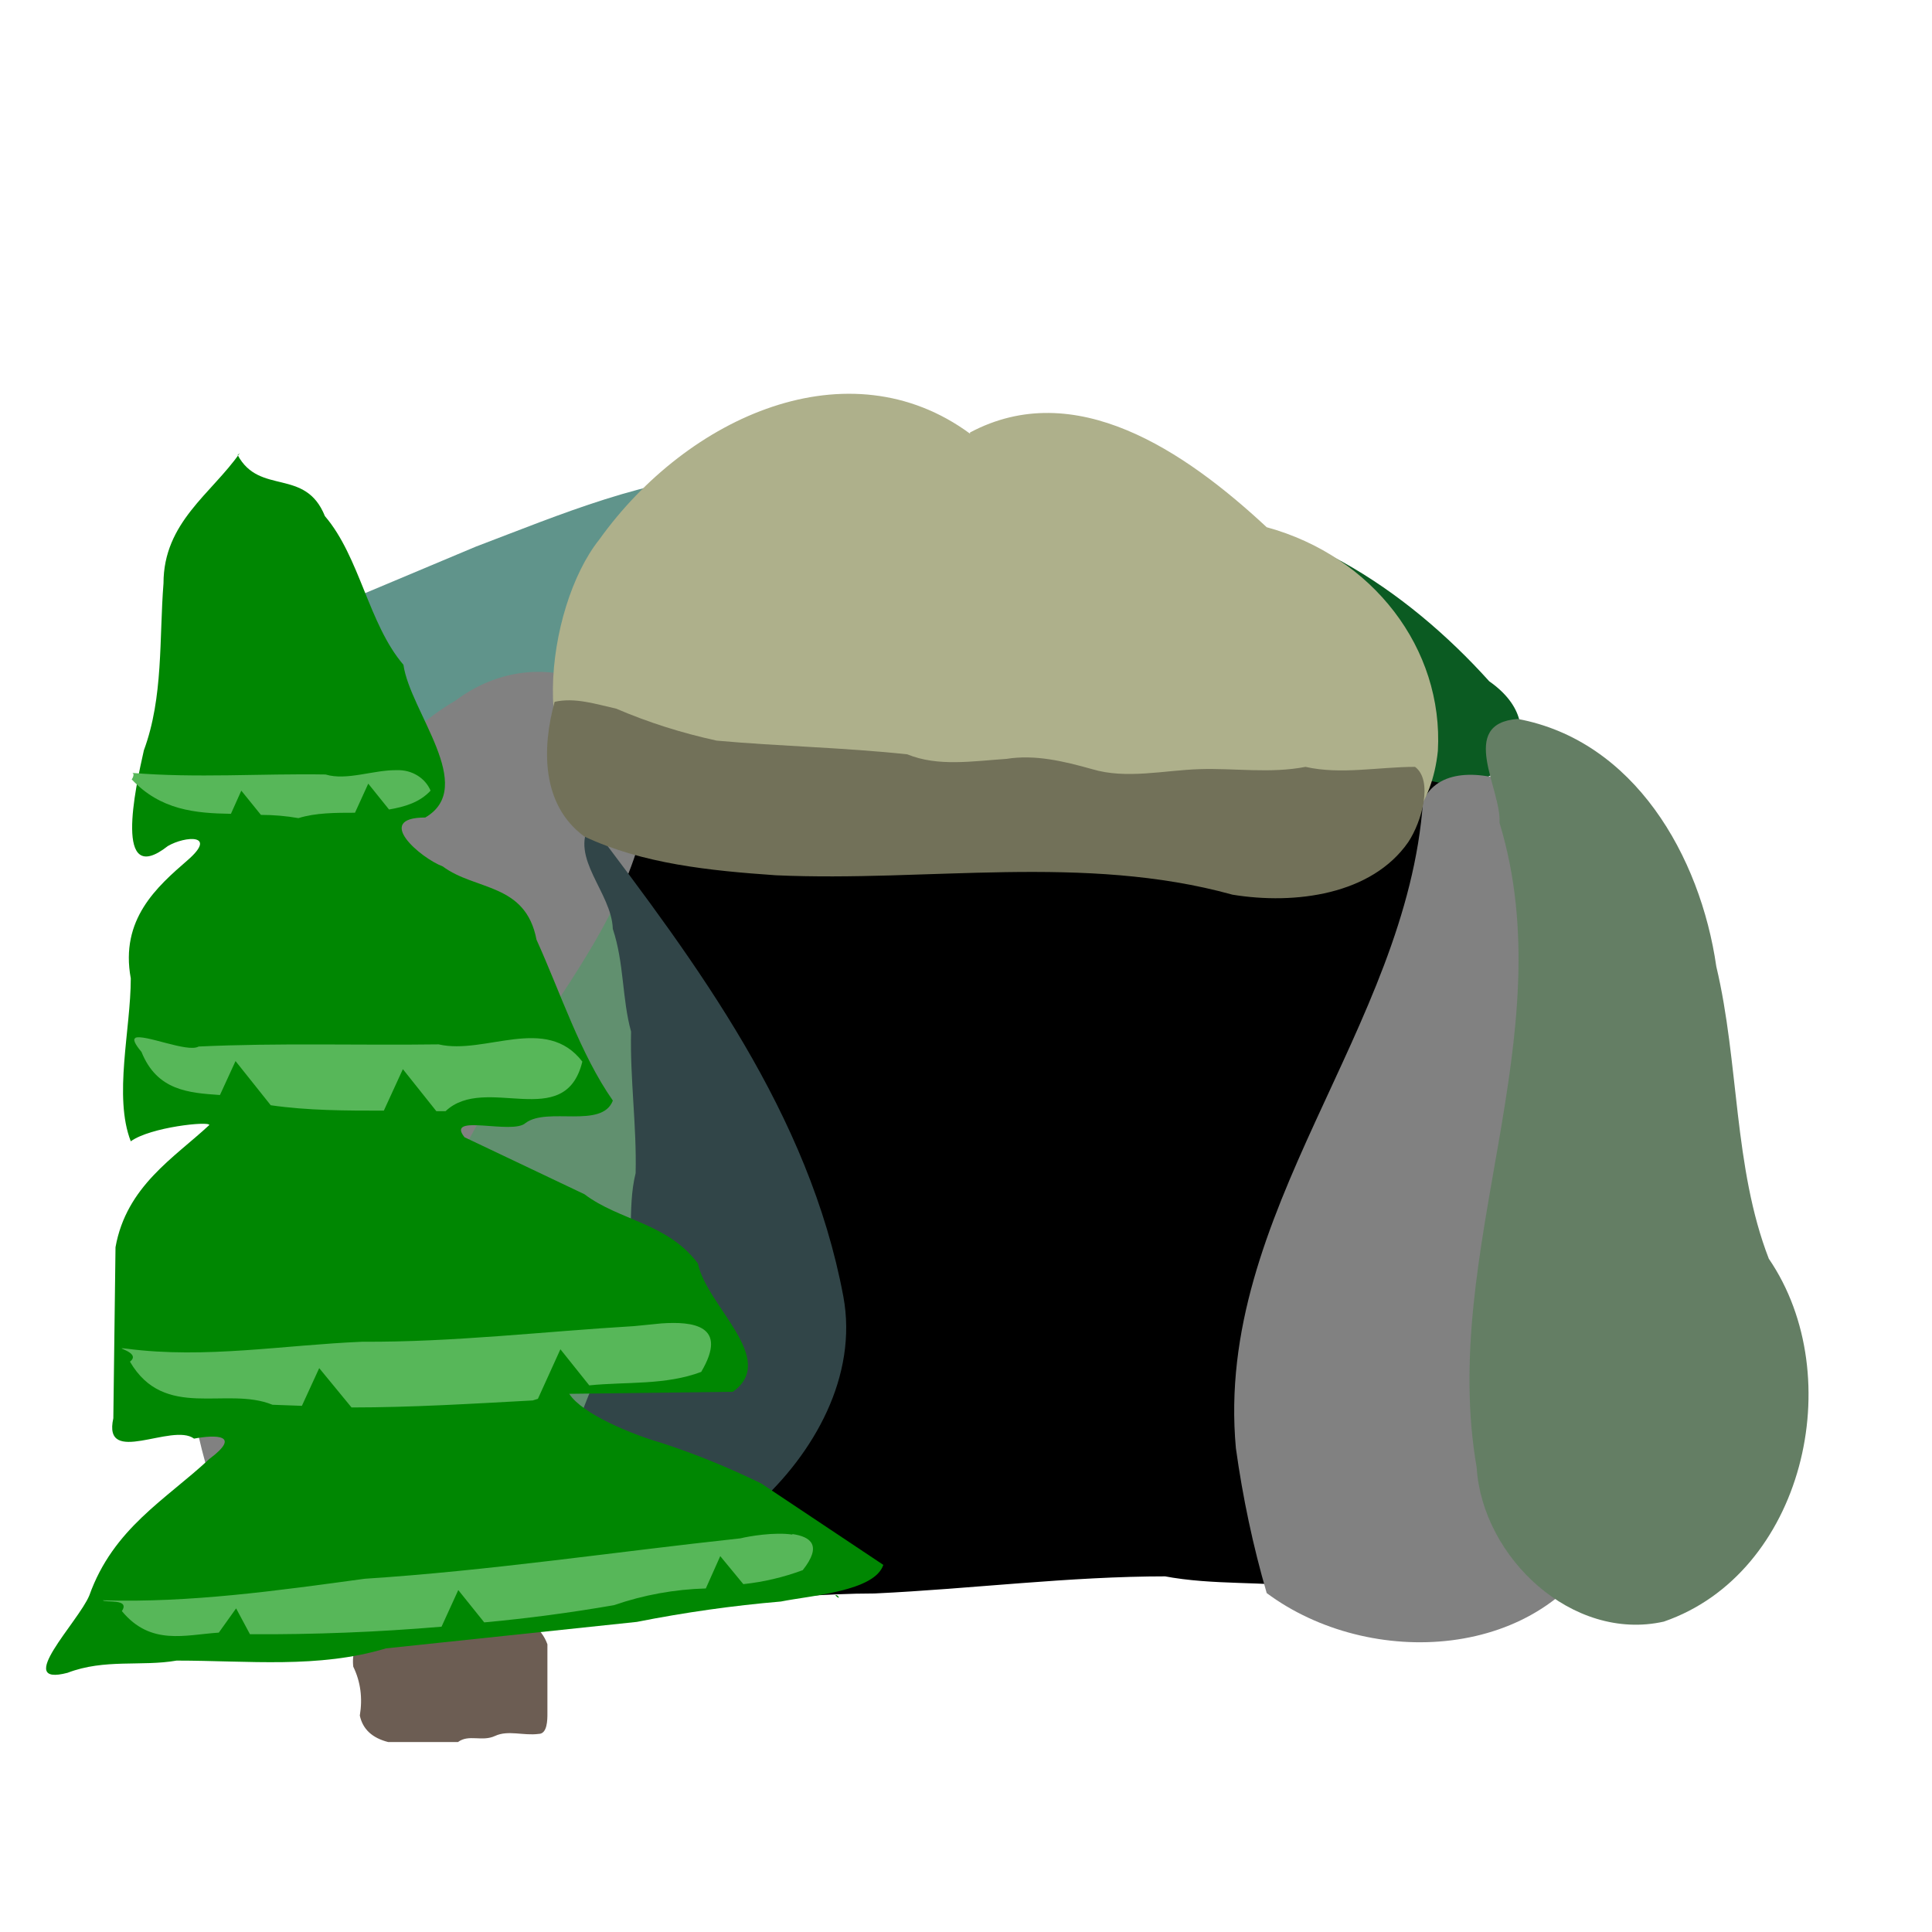
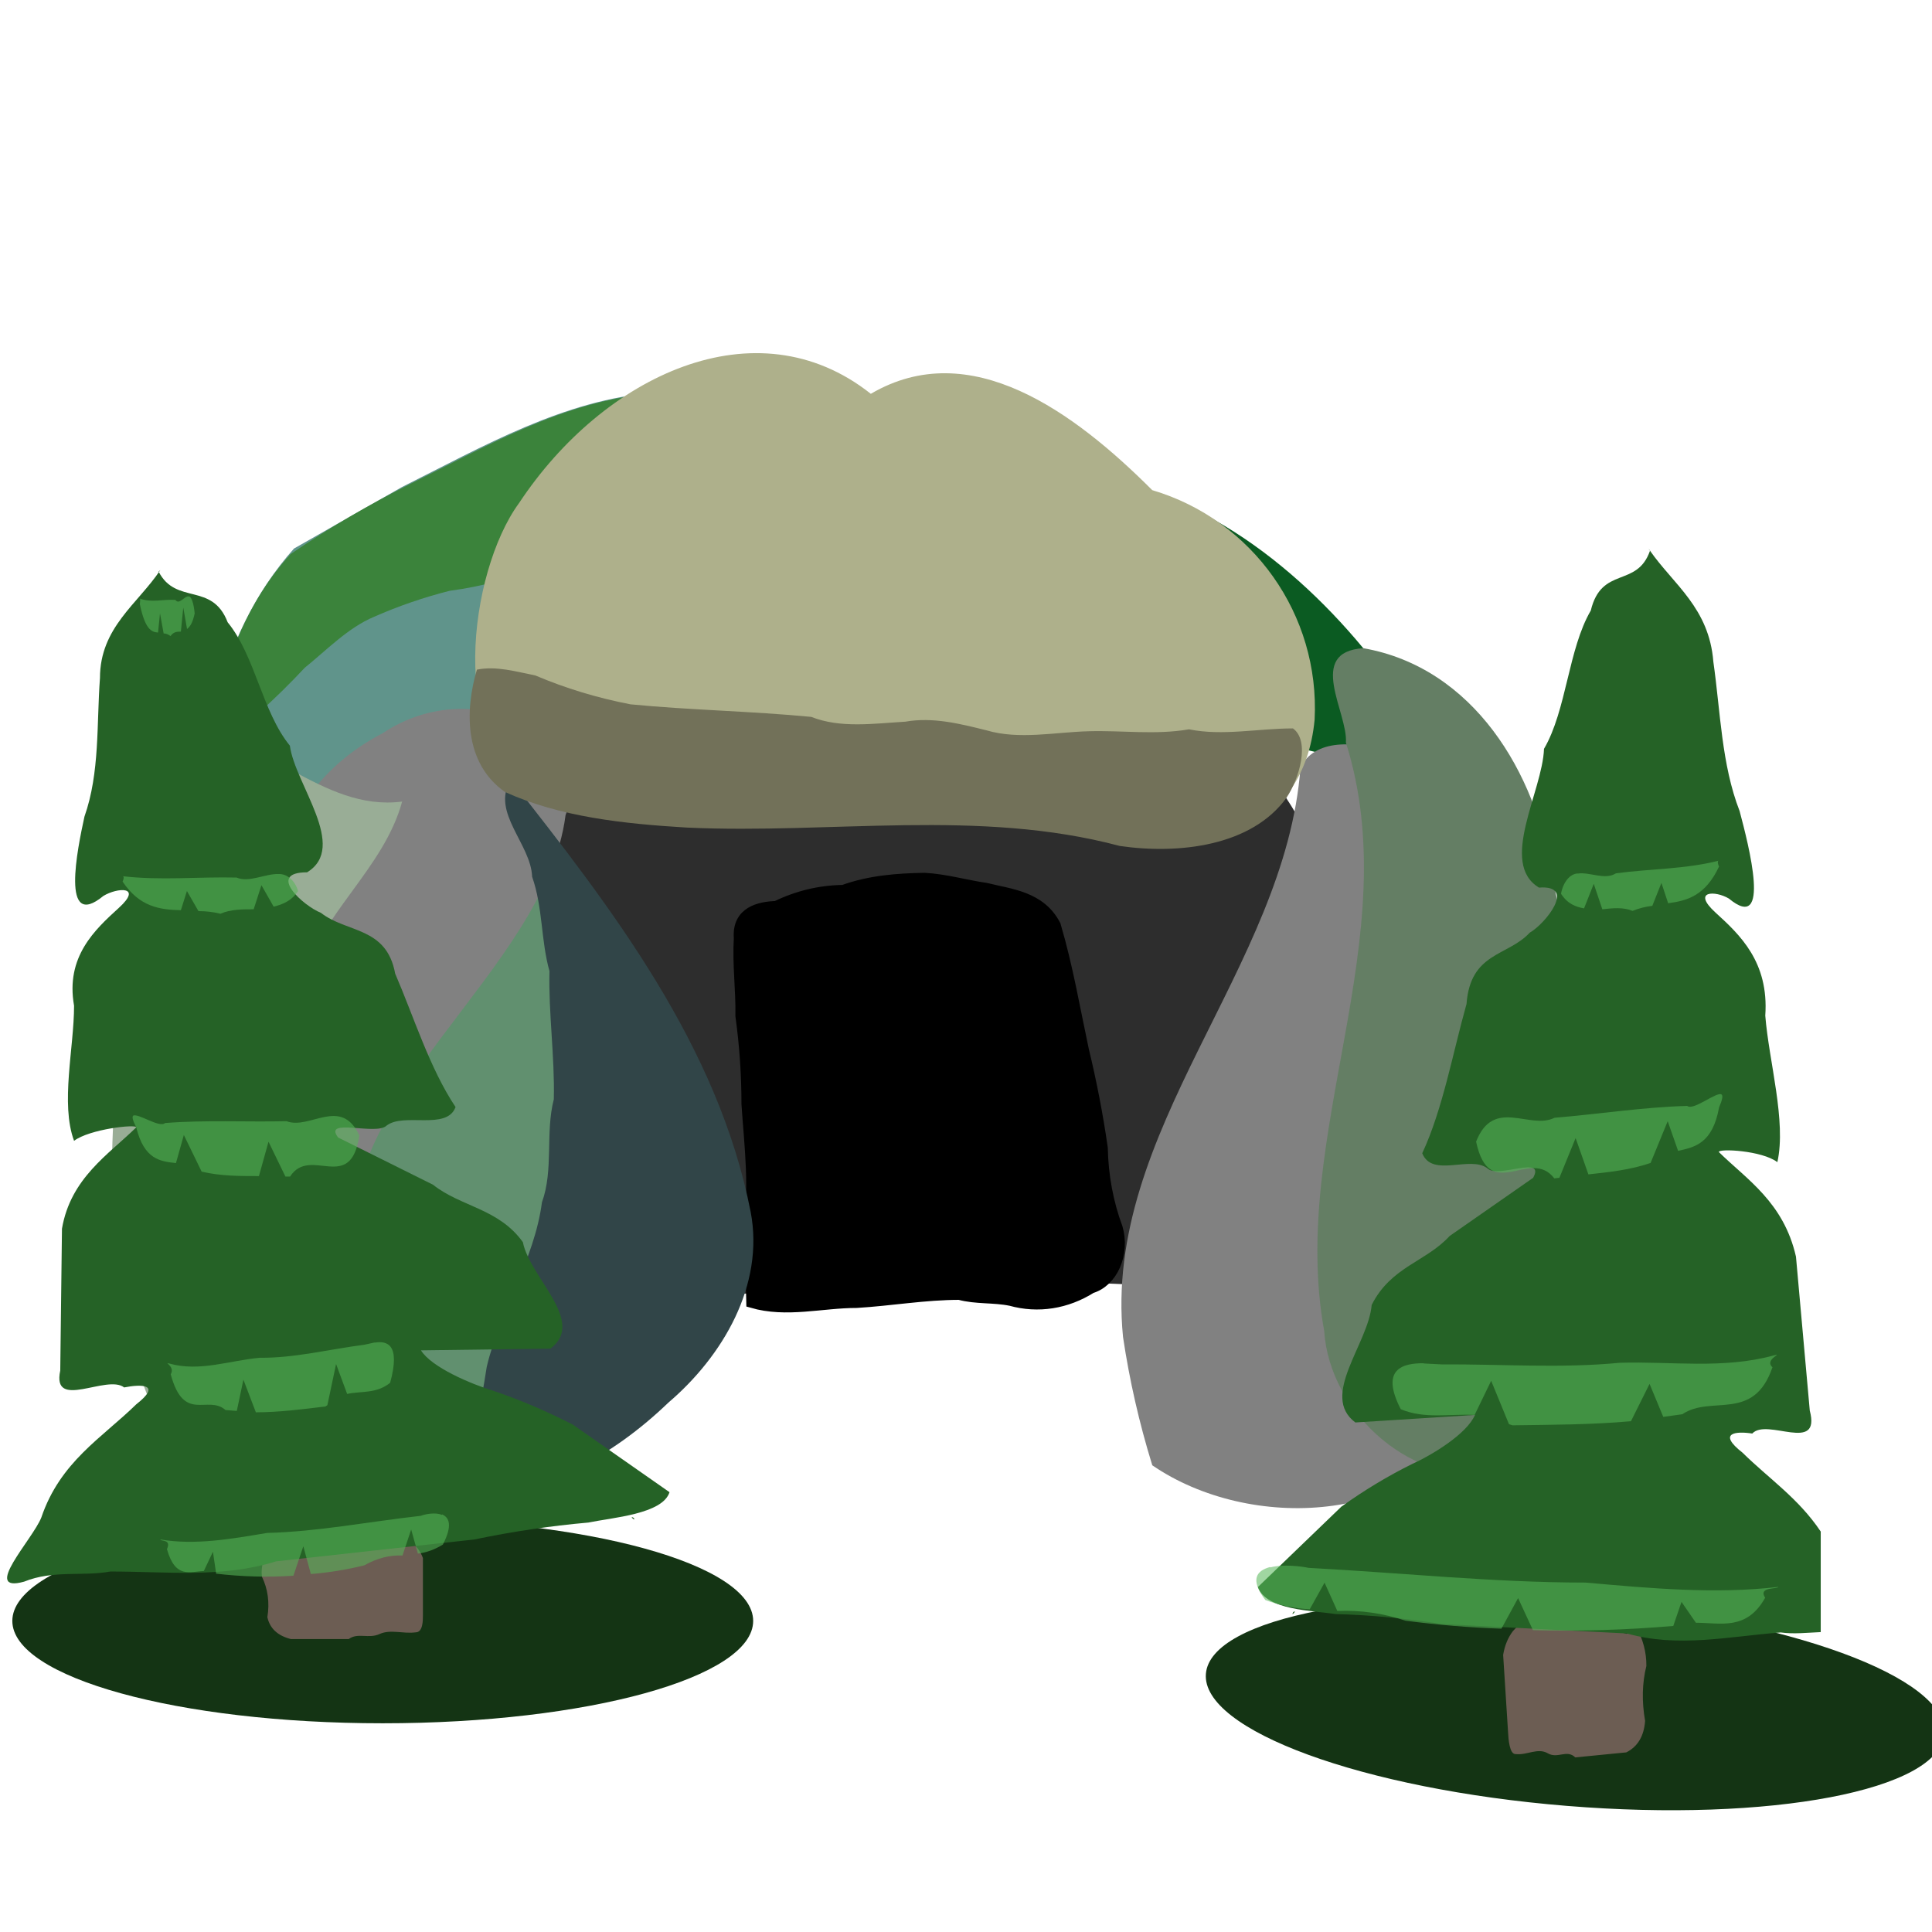
- <svg xmlns="http://www.w3.org/2000/svg" width="64" height="64" viewBox="0 0 16.93 16.93">
-   <path d="M5.06 13.84c.86.18 1.73 0 2.6 0 .85-.04 1.7-.15 2.56-.15.42.08.85.04 1.28.1a3 2.77 0 0 0 2-.22.9.83 0 0 0 .64-1.1 4 3.7 0 0 1-.37-1.46 17 15.72 0 0 0-.47-1.8c-.22-.76-.4-1.54-.7-2.29-.37-.53-1.12-.56-1.72-.68-.51-.05-1.02-.16-1.53-.18q-1.03-.02-2.02.22-.87.01-1.67.3c-.4 0-.96.09-.91.57-.04.48.05.95.04 1.43q.15.8.15 1.62c.07.79.22 1.6.01 2.38q-.1.52.1.99z" style="fill:#000;fill-opacity:1;stroke:#000;stroke-width:.247px;stroke-linecap:butt;stroke-linejoin:miter;stroke-opacity:1" />
-   <path d="M9.44 5c.96.73 1.91 1.6 3.13 1.85.6.14 1.08-.46.48-.88-.72-.8-1.75-1.5-2.86-1.46-.3.02-.6.2-.75.48" style="fill:#0b5b22;fill-opacity:1;stroke:none;stroke-width:.204px;stroke-linecap:butt;stroke-linejoin:miter;stroke-opacity:1" />
-   <path d="M3.25 7.65a8 5.98 0 0 1 3.64-2.24l1.38-.45a1.7 1.27 0 0 0-1.76-.82c-.84.04-1.6.37-2.34.65l-1 .42c-.72.6-.96 1.5-.72 2.28a.5.37 0 0 0 .8.16" style="fill:#60948b;fill-opacity:1;stroke:none;stroke-width:.208px;stroke-linecap:butt;stroke-linejoin:miter;stroke-opacity:1" />
-   <path d="M4.73 286.7a13 13 0 0 1 1.76 4.05c.12.47.13 1-.03 1.46-.18.58-.55 1-.91 1.38-.44.42-1.04.68-1.56.34-.42-.25-.59-.92-.6-1.5-.03-.66.12-1.3.15-1.94.1-1.03.18-2.1.58-3.01q.23-.5.6-.79" style="fill:#61906f;fill-opacity:1;stroke:none;stroke-width:.193px;stroke-linecap:butt;stroke-linejoin:miter;stroke-opacity:1" transform="translate(0 -280.07)" />
-   <path d="M11.1 13.96c.9.67 2.43.6 2.98-.5.45-.68-.1-1.42-.1-2.07.23-1.23.55-2.54.11-3.75-.13-.62-1.37-1.18-1.62-.62-.14 2-1.83 3.6-1.64 5.67q.09.65.27 1.27" style="fill:#818181;fill-opacity:1;stroke:none;stroke-width:.204px;stroke-linecap:butt;stroke-linejoin:miter;stroke-opacity:1" />
-   <path d="M3.33 286.83c-1.15 1.98-2.2 4.22-1.44 6.34.21.67 1.4 1.22 2.16.63.74-.68-.24-1.38-.31-2.07-.29-1.71 1.75-3.02 1.94-4.67.27-.78-.82-1.5-1.69-.85q-.41.24-.66.62" style="fill:#818181;fill-opacity:1;stroke:none;stroke-width:.252px;stroke-linecap:butt;stroke-linejoin:miter;stroke-opacity:1" transform="translate(0 -280.07)" />
-   <path d="M13.3 6.3c1.02.19 1.6 1.2 1.74 2.17.2.84.15 1.76.46 2.56.71 1.04.3 2.76-.92 3.18-.8.18-1.59-.56-1.64-1.35-.33-1.9.77-3.78.2-5.65.02-.29-.37-.87.16-.91" style="fill:#647e64;fill-opacity:1;stroke:none;stroke-width:.204px;stroke-linecap:butt;stroke-linejoin:miter;stroke-opacity:1" />
-   <path d="M5.17 7.22c-.18.3.19.6.2.92.1.3.08.61.16.9-.01.41.05.83.04 1.24-.08.32 0 .67-.11.99-.07.55-.39 1.04-.51 1.58q-.09.6-.25 1.18c.73.1 1.42-.33 1.93-.84.5-.45.89-1.13.76-1.83-.3-1.6-1.28-2.91-2.22-4.15" style="fill:#314548;fill-opacity:1;stroke:none;stroke-width:.204px;stroke-linecap:butt;stroke-linejoin:miter;stroke-opacity:1" />
-   <path d="M8.5 3.8c-1.06-.78-2.47-.16-3.25.93-.47.59-.66 2.1.15 2.36 1.8.7 3.71-.1 5.52.52.64.12 1.58-.06 1.68-1.03a2.1 1.94 0 0 0-1.5-1.96c-.72-.67-1.68-1.32-2.6-.83" style="fill:#aeb08b;fill-opacity:1;stroke:none;stroke-width:.229px;stroke-linecap:butt;stroke-linejoin:miter;stroke-opacity:1" />
-   <path d="M4.86 6.15c-.11.4-.12.9.26 1.18.51.24 1.1.3 1.68.34 1.33.06 2.7-.19 4 .17.55.09 1.22 0 1.54-.46.12-.18.22-.54.06-.66-.32 0-.65.07-.96 0-.31.06-.62.01-.93.02s-.64.09-.94 0c-.25-.07-.5-.13-.75-.09-.3.02-.6.07-.87-.04-.56-.06-1.12-.07-1.67-.12q-.46-.1-.88-.28c-.18-.04-.36-.1-.54-.06" style="fill:#727159;fill-opacity:1;stroke:none;stroke-width:.203px;stroke-linecap:butt;stroke-linejoin:miter;stroke-opacity:1" />
-   <path d="M-2.5-6.7q-.06.09-.05.18.05.11.03.24.02.1.13.13h.32c.05-.04.11 0 .17-.03s.13 0 .2-.01c.04 0 .04-.07.04-.1v-.34q-.02-.06-.07-.1-.07-.05-.16-.03l-.2.02-.23.04-.12.03-.07-.03" style="fill:#6c5d53;fill-opacity:1;stroke:none;stroke-width:.265px;stroke-linecap:butt;stroke-linejoin:miter;stroke-opacity:1" transform="matrix(1.91148 0 0 1.78448 7.97 26.24)" />
-   <path d="M-3.07-12.48c-.13.2-.35.34-.35.64-.02.27 0 .56-.09.82-.04.19-.14.68.11.47.08-.05.23-.06.09.07s-.31.29-.26.58c0 .25-.08.58 0 .8.09-.07.36-.1.36-.08-.16.16-.38.3-.43.6l-.01.84c-.05.24.27.02.37.1.1-.02.22-.02.07.1-.2.2-.44.34-.55.67-.05.13-.35.45-.1.38.17-.07.34-.03.5-.06.33 0 .65.04.96-.06l1.15-.13q.33-.07.66-.1c.14-.03.43-.05.47-.18l-.56-.4q-.23-.12-.46-.2c-.13-.04-.36-.14-.42-.24l.75-.01c.21-.16-.12-.42-.16-.63-.14-.2-.36-.21-.52-.34l-.55-.28c-.09-.12.22-.01.28-.07.1-.08.35.03.4-.11-.15-.23-.24-.53-.35-.79-.05-.28-.28-.24-.43-.36-.1-.04-.32-.24-.08-.24.24-.15-.07-.52-.1-.75-.16-.2-.2-.53-.36-.73-.09-.24-.3-.1-.4-.3m3 5.5h.04zm.04 0h.02zm-.3.1c.03.03.01-.01 0 0" style="fill:#008702;fill-opacity:1;stroke:none;stroke-width:.086px;stroke-linecap:butt;stroke-linejoin:miter;stroke-opacity:1" transform="matrix(1.91148 0 0 1.78448 7.97 26.24)" />
-   <path d="M-8.88-41.29c-.4-.01-.87.2-1.24.08-1.12-.02-2.24.07-3.36-.03.06 0 .02.1 0 .12.5.57 1.1.63 1.72.64l.18-.43.34.45q.33 0 .65.06c.3-.1.64-.1.98-.1l.23-.54.36.48c.27-.05.53-.13.72-.35a.6.6 0 0 0-.58-.38" style="fill:#57b759;fill-opacity:1;stroke:none;stroke-width:.321px;stroke-linecap:butt;stroke-linejoin:miter;stroke-opacity:1" transform="matrix(.50565 0 0 .47205 7.97 26.24)" />
-   <path d="M-13.41-36.32q-.08.03.1.26c.27.72.82.76 1.36.8l.27-.63.61.82c.65.1 1.3.1 1.96.1l.33-.77.58.78h.16c.69-.7 2.07.4 2.37-.92-.63-.88-1.69-.12-2.49-.32-1.38.02-2.77-.03-4.16.04-.19.12-.95-.24-1.1-.16" style="fill:#57b759;fill-opacity:1;stroke:none;stroke-width:.489px;stroke-linecap:butt;stroke-linejoin:miter;stroke-opacity:1" transform="matrix(.50565 0 0 .47205 7.97 26.24)" />
-   <path d="m-4.3-31.02-.47.05c-1.57.1-3.14.3-4.71.29-1.36.06-2.72.32-4.08.13-.31-.04.27.06.05.24.6 1.1 1.67.45 2.47.8l.51.02.3-.7.56.73c1.05 0 2.1-.07 3.14-.13l.09-.03.39-.92.5.67c.65-.07 1.32 0 1.94-.25.48-.87-.15-.94-.69-.9" style="fill:#57b759;fill-opacity:1;stroke:none;stroke-width:.562px;stroke-linecap:butt;stroke-linejoin:miter;stroke-opacity:1" transform="matrix(.50565 0 0 .47205 7.97 26.24)" />
-   <path d="M-2.03-27.1c-.31-.05-.75.03-.9.07-2.17.25-4.34.6-6.51.75-1.51.22-3.03.45-4.54.4.03.05.48-.04.33.2.5.65 1.1.44 1.68.4l.3-.45.24.48q1.67.01 3.32-.14l.29-.68.45.6q1.12-.11 2.25-.32a5 5 0 0 1 1.59-.31l.25-.6.4.52a4 4 0 0 0 1.03-.26c.34-.46.14-.62-.18-.67" style="fill:#57b759;fill-opacity:1;stroke:none;stroke-width:.558px;stroke-linecap:butt;stroke-linejoin:miter;stroke-opacity:1" transform="matrix(.50565 0 0 .47205 7.97 26.24)" />
+ <svg xmlns="http://www.w3.org/2000/svg" width="64" height="64" viewBox="0 0 16.93 16.93" version="1.1" id="svg34">
+   <defs id="defs38" />
+   <ellipse style="opacity:1;fill:#143414;fill-opacity:1;stroke:none;stroke-width:0.998;stroke-miterlimit:4;stroke-dasharray:none;stroke-opacity:1" id="path1031" cx="3.354" cy="14.204" rx="3.246" ry="0.897" />
+   <ellipse style="opacity:1;fill:#143414;fill-opacity:1;stroke:none;stroke-width:0.998;stroke-miterlimit:4;stroke-dasharray:none;stroke-opacity:1" id="path1031-3" cx="14.969" cy="13.761" rx="3.246" ry="0.897" transform="rotate(4.65645)" />
+   <path d="m 14.334,14.248 q 0.095,0.171 0.093,0.351 -0.056,0.225 -0.011,0.481 -0.015,0.201 -0.165,0.276 l -0.447,0.044 c -0.075,-0.073 -0.153,0.015 -0.241,-0.036 -0.088,-0.051 -0.181,0.018 -0.28,0.007 -0.056,0.005 -0.065,-0.134 -0.068,-0.193 l -0.043,-0.676 q 0.02,-0.122 0.085,-0.208 0.091,-0.109 0.219,-0.081 l 0.282,0.013 0.326,0.048 0.171,0.043 0.094,-0.069" style="fill:#6c5d53;fill-opacity:1;stroke:none;stroke-width:0.442px;stroke-linecap:butt;stroke-linejoin:miter;stroke-opacity:1" id="path22-1" />
+   <path style="fill:#2d2d2d;fill-opacity:1;stroke:none;stroke-width:0.186px;stroke-linecap:butt;stroke-linejoin:miter;stroke-opacity:1" d="m 4.534,11.321 c 2.018,0.155 4.039,-0.244 6.057,-0.007 0.78,0.091 2.56,-0.083 1.979,-1.119 C 12.079,9.141 11.911,7.97 11.256,6.969 10.6,6.467 9.665,6.617 8.873,6.466 7.5,6.379 6.133,6.608 4.779,6.767 c -1.122,0.329 -0.223,1.573 -0.328,2.309 0.214,0.755 -0.17,1.51 0.084,2.245 z" id="path2-8" />
+   <path d="m 6.59,11.411 c 0.303,0.088 0.609,0 0.916,0 0.299,-0.018 0.599,-0.071 0.901,-0.071 0.148,0.04 0.299,0.022 0.451,0.053 A 1.056,1.324 0 0 0 9.562,11.283 0.317,0.397 0 0 0 9.788,10.762 1.409,1.766 0 0 1 9.657,10.06 5.987,7.504 0 0 0 9.492,9.204 C 9.414,8.838 9.351,8.467 9.245,8.109 9.115,7.858 8.851,7.84 8.64,7.787 8.46,7.761 8.281,7.708 8.101,7.699 7.862,7.703 7.622,7.721 7.39,7.805 Q 7.083,7.809 6.802,7.946 C 6.661,7.95 6.463,7.99 6.481,8.22 6.467,8.449 6.499,8.674 6.495,8.904 q 0.053,0.384 0.053,0.772 c 0.025,0.375 0.077,0.759 0.004,1.134 q -0.035,0.247 0.035,0.472 z" style="fill:#000000;fill-opacity:1;stroke:#000000;stroke-width:0.101px;stroke-linecap:butt;stroke-linejoin:miter;stroke-opacity:1" id="path2" />
+   <path d="M 8.522,4.684 C 9.433,5.433 10.334,6.334 11.491,6.581 12.06,6.733 12.515,6.116 11.946,5.68 11.263,4.855 10.287,4.143 9.234,4.181 8.949,4.21 8.665,4.39 8.522,4.674" style="fill:#0b5b22;fill-opacity:1;stroke:none;stroke-width:0.201px;stroke-linecap:butt;stroke-linejoin:miter;stroke-opacity:1" id="path4" />
+   <path d="M 2.652,7.899 A 7.588,7.588 0 0 1 6.104,5.054 L 7.413,4.485 A 1.612,1.612 0 0 0 5.743,3.441 C 4.947,3.498 4.226,3.916 3.524,4.267 L 2.576,4.807 C 1.893,5.575 1.665,6.704 1.893,7.691 a 0.474,0.474 0 0 0 0.759,0.209" style="fill:#60948b;fill-opacity:1;stroke:none;stroke-width:0.228px;stroke-linecap:butt;stroke-linejoin:miter;stroke-opacity:1" id="path6" />
+   <path d="M 4.055,6.839 A 12.33,10.972 0 0 1 5.725,10.257 C 5.838,10.654 5.848,11.101 5.696,11.489 5.525,11.979 5.174,12.333 4.833,12.654 4.416,13.009 3.847,13.228 3.353,12.941 2.955,12.73 2.794,12.165 2.784,11.675 2.756,11.118 2.898,10.578 2.927,10.038 3.021,9.168 3.097,8.265 3.477,7.497 Q 3.695,7.075 4.046,6.83" style="fill:#61906f;fill-opacity:1;stroke:none;stroke-width:0.172px;stroke-linecap:butt;stroke-linejoin:miter;stroke-opacity:1" id="path8" />
+   <path d="m 10.097,12.84 c 0.854,0.586 2.305,0.521 2.826,-0.439 0.427,-0.602 -0.095,-1.253 -0.095,-1.823 C 13.047,9.494 13.35,8.339 12.933,7.273 12.809,6.727 11.633,6.231 11.396,6.727 11.263,8.485 9.661,9.901 9.841,11.716 q 0.085,0.57 0.256,1.123" style="fill:#818181;fill-opacity:1;stroke:none;stroke-width:0.186px;stroke-linecap:butt;stroke-linejoin:miter;stroke-opacity:1" id="path10" />
+   <path d="M 2.727,6.948 C 1.637,8.62 0.641,10.51 1.362,12.3 c 0.199,0.566 1.328,1.03 2.049,0.532 C 4.112,12.257 3.183,11.667 3.116,11.084 2.841,9.641 4.776,8.535 4.956,7.143 5.212,6.484 4.179,5.877 3.353,6.425 Q 2.965,6.628 2.727,6.948" style="fill:#818181;fill-opacity:1;stroke:none;stroke-width:0.226px;stroke-linecap:butt;stroke-linejoin:miter;stroke-opacity:1" id="path12" />
+   <path d="M 3.524,7.024 C 2.813,7.117 2.31,6.408 1.608,6.434 1.03,6.788 1.286,7.598 1.134,8.164 1.001,9.641 0.745,11.253 1.475,12.629 1.684,13.161 2.253,13.473 2.528,12.772 2.86,11.878 2.31,10.983 2.244,10.08 2.177,9.565 2.272,8.999 2.642,8.603 2.803,8.012 3.363,7.615 3.524,7.024" style="fill:#99ad96;fill-opacity:1;stroke:none;stroke-width:0.189px;stroke-linecap:butt;stroke-linejoin:miter;stroke-opacity:1" id="path14" />
+   <path d="m 11.946,5.68 c 0.967,0.169 1.518,1.097 1.65,1.983 0.19,0.768 0.142,1.604 0.436,2.338 0.673,0.945 0.285,2.515 -0.873,2.895 -0.759,0.169 -1.508,-0.506 -1.555,-1.232 -0.313,-1.722 0.73,-3.444 0.19,-5.157 0.019,-0.262 -0.351,-0.793 0.152,-0.827" style="fill:#647e64;fill-opacity:1;stroke:none;stroke-width:0.189px;stroke-linecap:butt;stroke-linejoin:miter;stroke-opacity:1" id="path16" />
+   <path d="m 4.473,6.839 c -0.171,0.279 0.18,0.557 0.19,0.844 0.095,0.27 0.076,0.557 0.152,0.827 -0.009,0.371 0.047,0.751 0.038,1.123 -0.076,0.295 0,0.616 -0.104,0.903 -0.066,0.506 -0.37,0.954 -0.484,1.443 q -0.085,0.557 -0.237,1.08 C 4.719,13.144 5.374,12.755 5.857,12.291 6.332,11.886 6.701,11.262 6.578,10.62 6.294,9.168 5.364,7.961 4.473,6.83" style="fill:#314548;fill-opacity:1;stroke:none;stroke-width:0.19px;stroke-linecap:butt;stroke-linejoin:miter;stroke-opacity:1" id="path18" />
+   <path d="M 5.696,3.451 C 4.937,3.517 4.273,3.906 3.6,4.238 Q 3.05,4.513 2.547,4.855 C 2.111,5.329 1.902,5.974 1.826,6.609 Q 2.282,6.268 2.671,5.851 C 2.86,5.699 3.05,5.5 3.278,5.405 Q 3.6,5.263 3.941,5.177 4.378,5.12 4.795,4.94 5.099,4.703 5.44,4.504 5.819,4.267 6.218,4.048 C 6.388,3.925 6.597,3.887 6.758,3.745 6.787,3.574 6.455,3.555 6.332,3.489 A 1.897,1.897 0 0 0 5.696,3.432 Z M 1.826,6.628" style="fill:#3b833b;fill-opacity:1;stroke:none;stroke-width:0.228px;stroke-linecap:butt;stroke-linejoin:miter;stroke-opacity:1" id="path20" />
+   <path d="M 7.631,3.451 C 6.626,2.654 5.288,3.29 4.548,4.409 4.103,5.016 3.922,6.571 4.691,6.827 6.398,7.558 8.209,6.733 9.926,7.368 10.533,7.491 11.425,7.302 11.52,6.306 A 1.992,1.992 0 0 0 10.097,4.295 C 9.414,3.612 8.503,2.939 7.631,3.451" style="fill:#aeb08b;fill-opacity:1;stroke:none;stroke-width:0.226px;stroke-linecap:butt;stroke-linejoin:miter;stroke-opacity:1" id="path22-2" />
+   <path d="M 4.179,5.868 C 4.074,6.223 4.065,6.687 4.425,6.94 4.909,7.16 5.468,7.219 6.019,7.252 7.28,7.311 8.579,7.084 9.812,7.413 c 0.522,0.076 1.157,0 1.461,-0.422 0.114,-0.169 0.209,-0.498 0.057,-0.608 -0.304,0 -0.616,0.068 -0.911,0.008 -0.294,0.051 -0.588,0.008 -0.882,0.017 -0.294,0.008 -0.607,0.076 -0.892,-0.008 C 8.409,6.341 8.172,6.282 7.934,6.324 7.65,6.341 7.365,6.383 7.109,6.282 6.578,6.231 6.047,6.223 5.525,6.172 Q 5.089,6.088 4.691,5.919 C 4.52,5.885 4.349,5.834 4.179,5.868" style="fill:#727159;fill-opacity:1;stroke:none;stroke-width:0.189px;stroke-linecap:butt;stroke-linejoin:miter;stroke-opacity:1" id="path24-8" />
+   <path d="m 2.374,13.55 q -0.095,0.133 -0.079,0.266 0.079,0.163 0.048,0.355 0.032,0.148 0.206,0.192 h 0.507 c 0.079,-0.059 0.174,0 0.27,-0.044 0.095,-0.044 0.206,0 0.317,-0.015 0.063,0 0.063,-0.104 0.063,-0.148 v -0.503 q -0.032,-0.089 -0.111,-0.148 -0.111,-0.074 -0.254,-0.044 l -0.317,0.03 -0.365,0.059 -0.19,0.044 -0.111,-0.044" style="fill:#6c5d53;fill-opacity:1;stroke:none;stroke-width:0.405px;stroke-linecap:butt;stroke-linejoin:miter;stroke-opacity:1" id="path22" />
+   <path d="M 1.405,4.995 C 1.209,5.291 0.876,5.498 0.876,5.942 c -0.03,0.4 0,0.829 -0.136,1.214 C 0.679,7.437 0.528,8.162 0.906,7.851 1.027,7.777 1.254,7.762 1.042,7.955 0.831,8.147 0.573,8.384 0.649,8.813 c 0,0.37 -0.121,0.858 0,1.184 C 0.785,9.894 1.194,9.849 1.194,9.879 0.952,10.116 0.619,10.323 0.543,10.767 l -0.015,1.243 c -0.076,0.355 0.408,0.03 0.56,0.148 0.151,-0.03 0.333,-0.03 0.106,0.148 -0.303,0.296 -0.666,0.503 -0.832,0.992 -0.076,0.192 -0.529,0.666 -0.151,0.562 0.257,-0.104 0.514,-0.044 0.756,-0.089 0.499,0 0.983,0.059 1.452,-0.089 l 1.739,-0.192 q 0.499,-0.104 0.998,-0.148 c 0.212,-0.044 0.65,-0.074 0.711,-0.266 L 5.02,12.484 Q 4.673,12.306 4.325,12.188 C 4.128,12.129 3.78,11.981 3.689,11.833 l 1.134,-0.015 C 5.141,11.581 4.642,11.196 4.582,10.885 4.37,10.589 4.037,10.575 3.795,10.382 L 2.963,9.968 C 2.827,9.79 3.296,9.953 3.387,9.864 3.538,9.746 3.916,9.909 3.992,9.701 3.765,9.361 3.629,8.917 3.463,8.532 3.387,8.118 3.039,8.177 2.812,7.999 2.661,7.94 2.328,7.644 2.691,7.644 3.054,7.422 2.585,6.874 2.54,6.534 2.298,6.238 2.237,5.749 1.995,5.453 1.859,5.098 1.542,5.305 1.39,5.009 m 4.538,8.141 h 0.061 z m 0.061,0 h 0.03 z m -0.454,0.148 c 0.045,0.044 0.015,-0.015 0,0" style="fill:#256226;fill-opacity:1;stroke:none;stroke-width:0.128px;stroke-linecap:butt;stroke-linejoin:miter;stroke-opacity:1" id="path24" />
+   <path d="m 1.652,5.226 c -0.037,-0.004 -0.081,0.078 -0.115,0.031 -0.104,-0.008 -0.208,0.027 -0.312,-0.012 0.006,0 0.002,0.039 0,0.047 0.046,0.223 0.102,0.247 0.16,0.251 l 0.017,-0.168 0.032,0.176 q 0.031,0 0.06,0.023 c 0.028,-0.039 0.059,-0.039 0.091,-0.039 l 0.021,-0.211 0.033,0.188 c 0.025,-0.02 0.049,-0.051 0.067,-0.137 A 0.056,0.235 0 0 0 1.652,5.226" style="fill:#57b759;fill-opacity:0.565;stroke:none;stroke-width:0.061px;stroke-linecap:butt;stroke-linejoin:miter;stroke-opacity:1" id="path26" />
+   <path d="m 1.168,9.777 q -0.02,0.012 0.026,0.102 c 0.069,0.282 0.21,0.298 0.348,0.313 L 1.611,9.946 1.767,10.267 c 0.166,0.039 0.333,0.039 0.502,0.039 l 0.084,-0.301 0.148,0.305 h 0.041 c 0.177,-0.274 0.53,0.157 0.607,-0.36 -0.161,-0.345 -0.433,-0.047 -0.638,-0.125 -0.353,0.008 -0.709,-0.012 -1.065,0.016 -0.049,0.047 -0.243,-0.094 -0.282,-0.063" style="fill:#57b759;fill-opacity:0.565;stroke:none;stroke-width:0.155px;stroke-linecap:butt;stroke-linejoin:miter;stroke-opacity:1" id="path28" />
+   <path d="m 3.283,11.764 -0.091,0.02 c -0.305,0.039 -0.61,0.117 -0.914,0.114 -0.264,0.023 -0.528,0.125 -0.792,0.051 -0.06,-0.016 0.052,0.023 0.01,0.094 0.116,0.431 0.324,0.176 0.48,0.313 l 0.099,0.008 0.058,-0.274 0.109,0.286 c 0.204,0 0.408,-0.027 0.61,-0.051 l 0.017,-0.012 0.076,-0.36 0.097,0.262 c 0.126,-0.027 0.256,0 0.377,-0.098 0.093,-0.341 -0.029,-0.368 -0.134,-0.352" style="fill:#57b759;fill-opacity:0.565;stroke:none;stroke-width:0.155px;stroke-linecap:butt;stroke-linejoin:miter;stroke-opacity:1" id="path30" />
+   <path d="m 3.873,13.275 c -0.061,-0.026 -0.153,-0.005 -0.185,0.008 -0.449,0.05 -0.903,0.139 -1.348,0.15 -0.315,0.053 -0.632,0.109 -0.935,0.057 0.004,0.02 0.099,-0.005 0.058,0.085 0.074,0.264 0.204,0.195 0.323,0.192 l 0.08,-0.169 0.028,0.192 q 0.337,0.04 0.677,0.018 l 0.087,-0.258 0.066,0.243 q 0.231,-0.018 0.468,-0.076 a 1.017,1.958 6.143 0 1 0.335,-0.086 l 0.076,-0.228 0.059,0.211 a 0.814,1.566 6.143 0 0 0.219,-0.079 c 0.088,-0.172 0.054,-0.238 -0.008,-0.265" style="fill:#57b759;fill-opacity:0.565;stroke:none;stroke-width:0.157px;stroke-linecap:butt;stroke-linejoin:miter;stroke-opacity:1" id="path32" />
+   <path style="fill:#256226;fill-opacity:1;stroke:none;stroke-width:0.129px;stroke-linecap:butt;stroke-linejoin:miter;stroke-opacity:1" d="m 14.445,4.809 c 0.004,0.006 0.01,0.011 0.014,0.017 3.14e-4,-8.991e-4 8e-4,-0.001 0.001,-0.002 z m 0.014,0.017 c -0.115,0.329 -0.424,0.13 -0.519,0.524 -0.198,0.339 -0.212,0.873 -0.41,1.212 -0.013,0.373 -0.398,1.002 -0.044,1.216 0.335,-0.026 0.053,0.319 -0.081,0.395 -0.194,0.209 -0.52,0.17 -0.554,0.625 -0.121,0.43 -0.208,0.922 -0.388,1.308 0.088,0.219 0.422,0.015 0.572,0.133 0.091,0.09 0.51,-0.121 0.4,0.082 l -0.732,0.51 c -0.207,0.227 -0.513,0.267 -0.683,0.604 -0.029,0.342 -0.457,0.796 -0.143,1.03 l 1.048,-0.066 c -0.071,0.167 -0.379,0.353 -0.555,0.432 -0.207,0.103 -0.413,0.226 -0.616,0.372 l -0.731,0.704 c 0.072,0.205 0.48,0.205 0.679,0.237 0.31,0.008 0.621,0.038 0.934,0.088 l 1.621,0.082 c 0.445,0.127 0.886,0.027 1.347,-0.009 0.115,0.016 0.232,0.002 0.351,-0.003 v -0.881 c -0.197,-0.294 -0.455,-0.464 -0.685,-0.691 -0.225,-0.176 -0.057,-0.19 0.085,-0.168 0.129,-0.14 0.604,0.179 0.504,-0.201 l -0.121,-1.349 c -0.108,-0.477 -0.432,-0.677 -0.676,-0.917 -0.003,-0.032 0.378,-0.014 0.513,0.089 C 15.655,9.824 15.501,9.302 15.469,8.9 15.502,8.429 15.245,8.19 15.033,7.997 14.821,7.803 15.032,7.803 15.15,7.874 15.525,8.184 15.324,7.408 15.244,7.107 15.085,6.699 15.076,6.231 15.014,5.799 14.977,5.327 14.666,5.123 14.459,4.826 Z m -3.112,9.298 c -0.015,-0.015 -0.038,0.051 0,0 z" id="path24-9" />
+   <path d="m 13.825,7.655 c 0.107,-0.016 0.238,0.06 0.335,-0.002 0.3,-0.041 0.603,-0.035 0.901,-0.111 -0.016,0.002 -0.003,0.043 0.003,0.051 -0.12,0.257 -0.28,0.3 -0.446,0.322 l -0.059,-0.178 -0.08,0.201 q -0.089,0.01 -0.173,0.044 c -0.083,-0.034 -0.174,-0.024 -0.265,-0.014 l -0.075,-0.223 -0.085,0.215 c -0.074,-0.013 -0.145,-0.04 -0.202,-0.128 a 0.256,0.162 88.66 0 1 0.146,-0.178" style="fill:#57b759;fill-opacity:0.565;stroke:none;stroke-width:0.109px;stroke-linecap:butt;stroke-linejoin:miter;stroke-opacity:1" id="path26-9" />
+   <path d="m 15.085,9.592 q 0.023,0.01 -0.021,0.113 c -0.057,0.314 -0.21,0.347 -0.359,0.38 l -0.091,-0.26 -0.15,0.366 c -0.179,0.061 -0.36,0.08 -0.545,0.1 l -0.112,-0.318 -0.142,0.348 -0.045,0.005 c -0.21,-0.277 -0.568,0.23 -0.685,-0.322 0.154,-0.392 0.469,-0.1 0.687,-0.209 0.386,-0.032 0.773,-0.093 1.163,-0.104 0.056,0.045 0.259,-0.13 0.303,-0.1" style="fill:#57b759;fill-opacity:0.565;stroke:none;stroke-width:0.169px;stroke-linecap:butt;stroke-linejoin:miter;stroke-opacity:1" id="path28-7" />
+   <path d="m 12.477,11.948 0.156,0.008 c 0.52,-0.003 1.043,0.036 1.56,-0.014 0.45,-0.014 0.906,0.057 1.348,-0.064 0.101,-0.026 -0.087,0.033 -0.009,0.103 -0.165,0.485 -0.537,0.24 -0.79,0.412 l -0.167,0.023 -0.12,-0.289 -0.163,0.327 c -0.346,0.031 -0.694,0.031 -1.038,0.036 l -0.031,-0.01 -0.156,-0.38 -0.145,0.299 c -0.216,-0.011 -0.435,0.038 -0.647,-0.05 -0.184,-0.356 0.021,-0.404 0.2,-0.403" style="fill:#57b759;fill-opacity:0.565;stroke:none;stroke-width:0.211px;stroke-linecap:butt;stroke-linejoin:miter;stroke-opacity:1" id="path30-8" />
+   <path d="m 11.131,13.735 c 0.113,-0.03 0.278,-0.009 0.335,0.004 0.809,0.043 1.622,0.129 2.428,0.129 0.565,0.05 1.134,0.103 1.689,0.038 -0.009,0.022 -0.179,-0.003 -0.115,0.095 -0.163,0.291 -0.391,0.219 -0.607,0.219 l -0.126,-0.183 -0.072,0.211 q -0.616,0.053 -1.23,0.037 l -0.13,-0.281 -0.146,0.268 q -0.417,-0.014 -0.841,-0.07 a 2.132,1.851 85.489 0 0 -0.597,-0.085 l -0.112,-0.248 -0.13,0.233 a 1.706,1.481 85.489 0 1 -0.389,-0.081 c -0.141,-0.186 -0.072,-0.259 0.044,-0.29" style="fill:#57b759;fill-opacity:0.565;stroke:none;stroke-width:0.222px;stroke-linecap:butt;stroke-linejoin:miter;stroke-opacity:1" id="path32-2" />
+   <path d="m 2.442,7.659 c -0.119,-0.004 -0.259,0.078 -0.369,0.031 -0.333,-0.008 -0.666,0.027 -0.999,-0.012 0.018,0 0.006,0.039 0,0.047 0.149,0.223 0.327,0.247 0.511,0.251 l 0.053,-0.168 0.101,0.176 q 0.098,0 0.193,0.023 c 0.089,-0.039 0.19,-0.039 0.291,-0.039 l 0.068,-0.211 0.107,0.188 c 0.08,-0.02 0.158,-0.051 0.214,-0.137 A 0.178,0.235 0 0 0 2.442,7.659" style="fill:#57b759;fill-opacity:0.565;stroke:none;stroke-width:0.109px;stroke-linecap:butt;stroke-linejoin:miter;stroke-opacity:1" id="path26-8" />
</svg>
